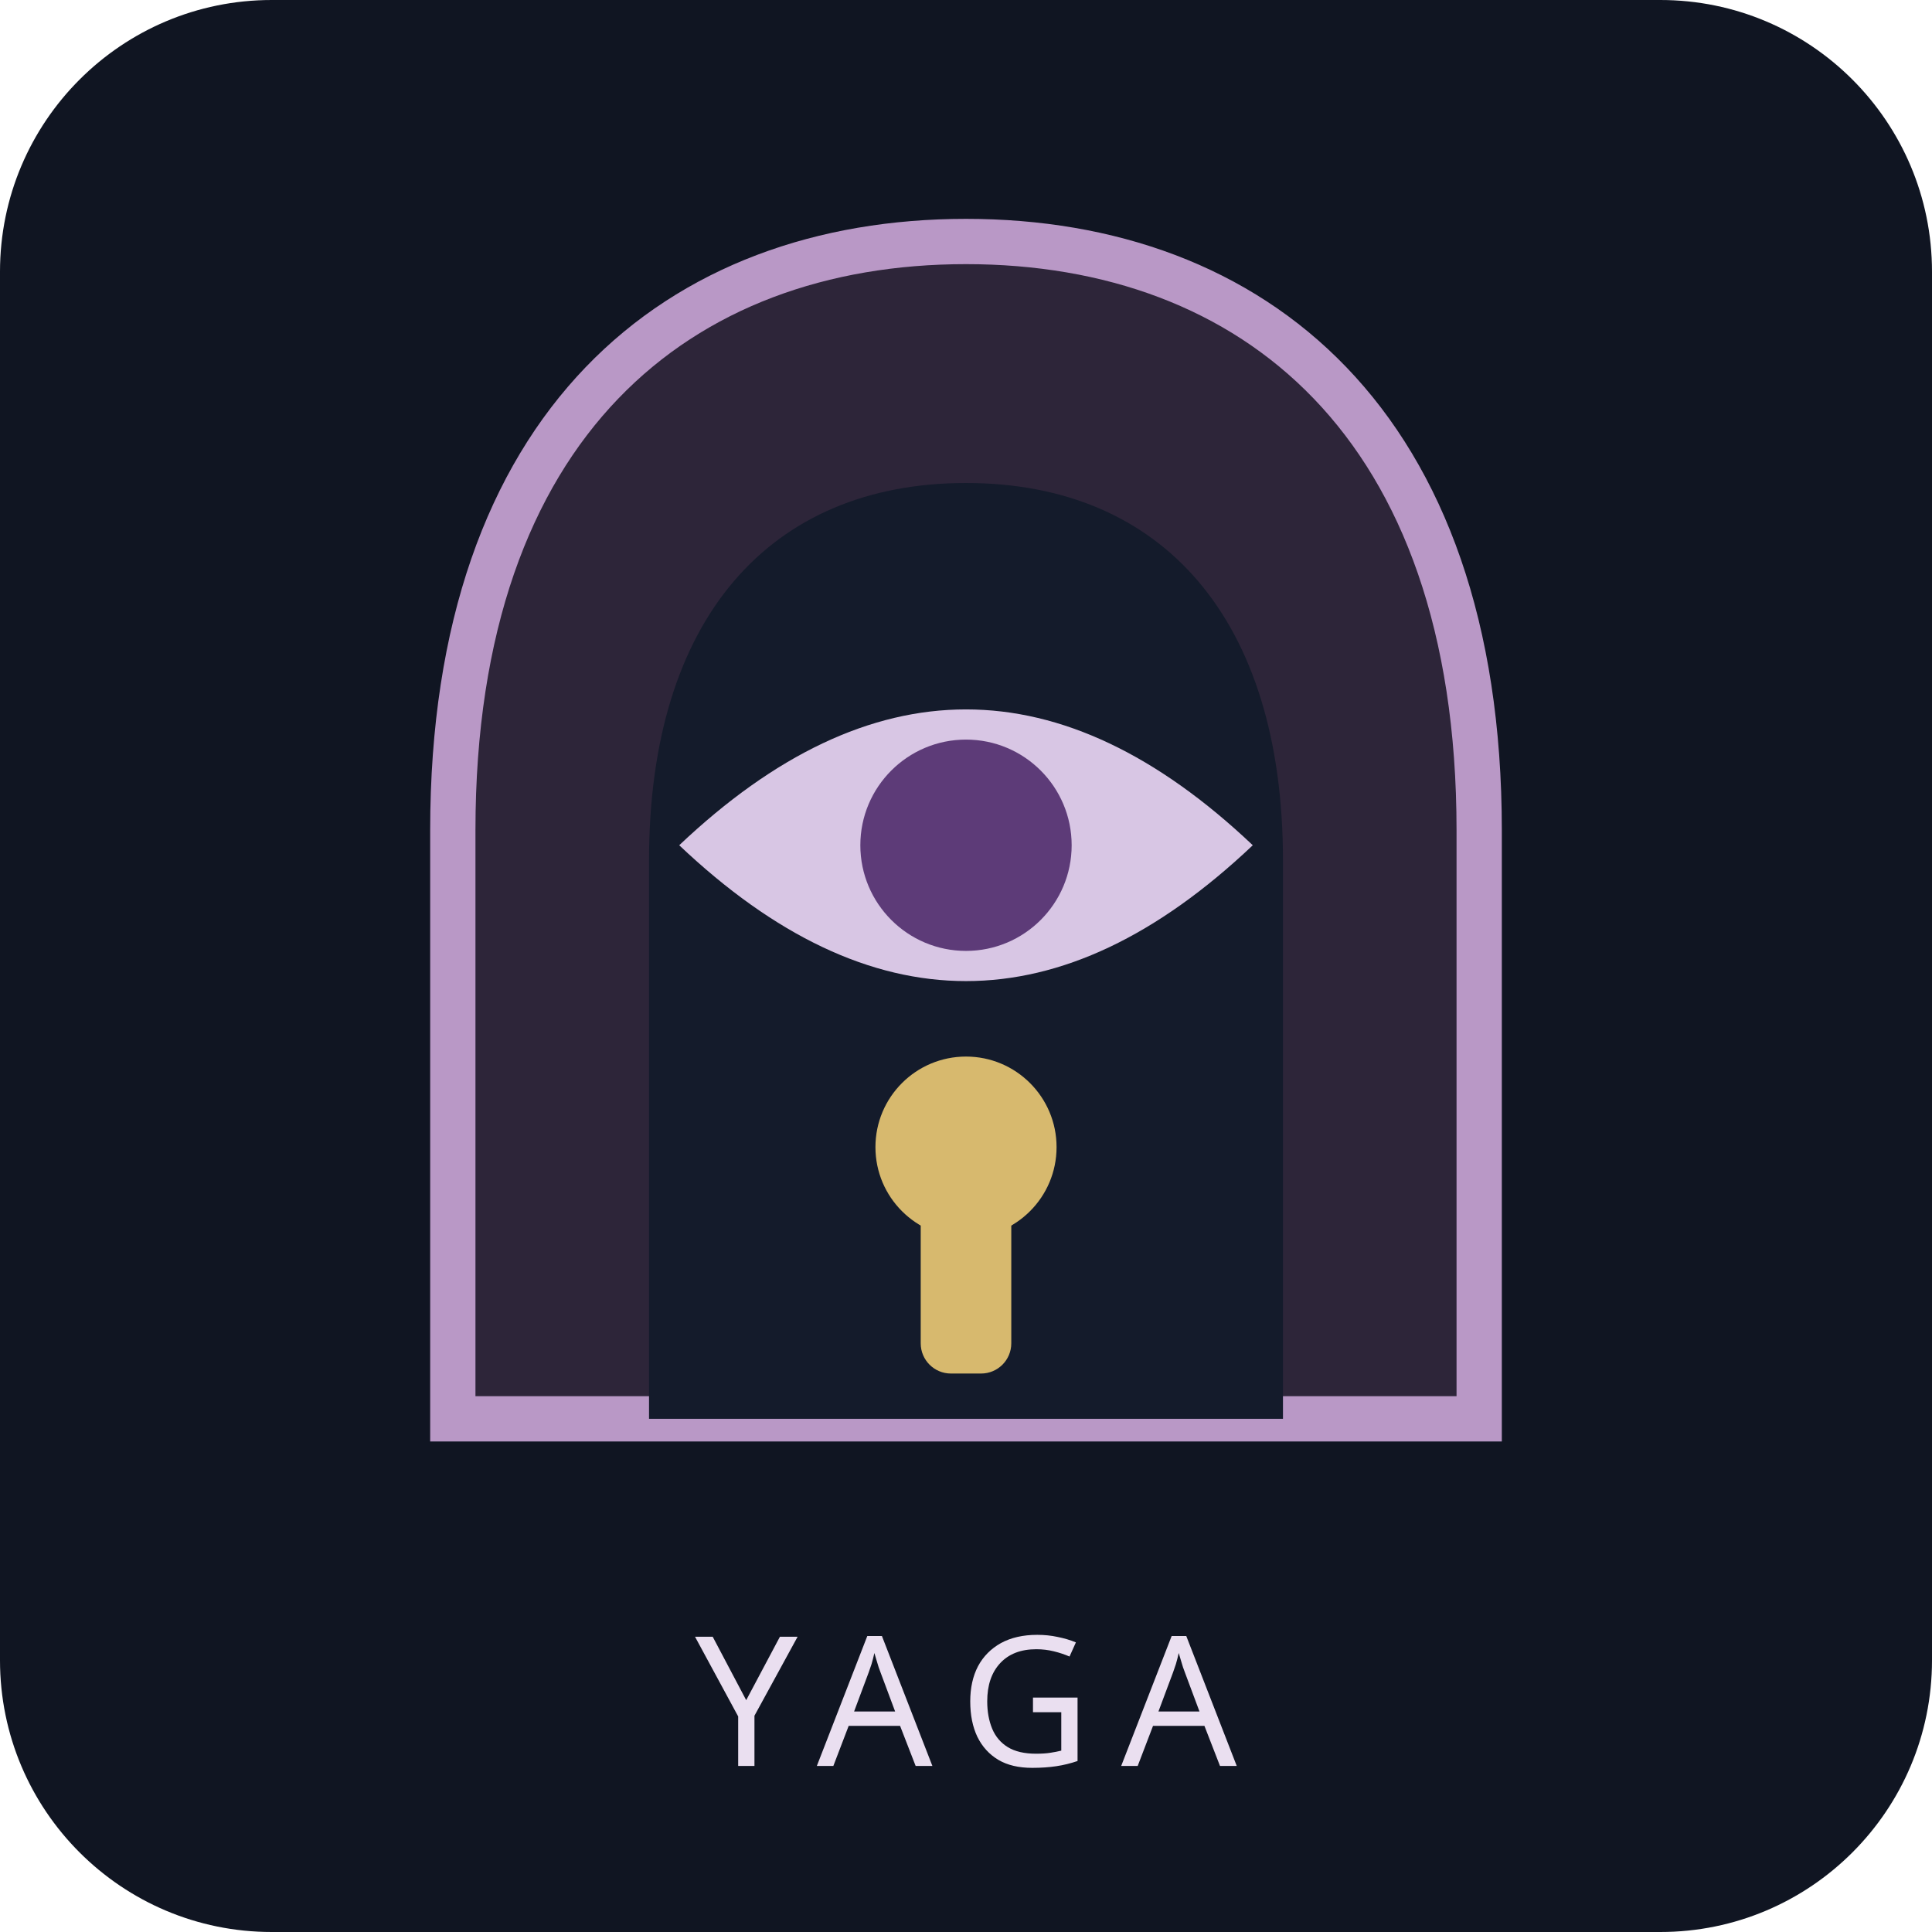
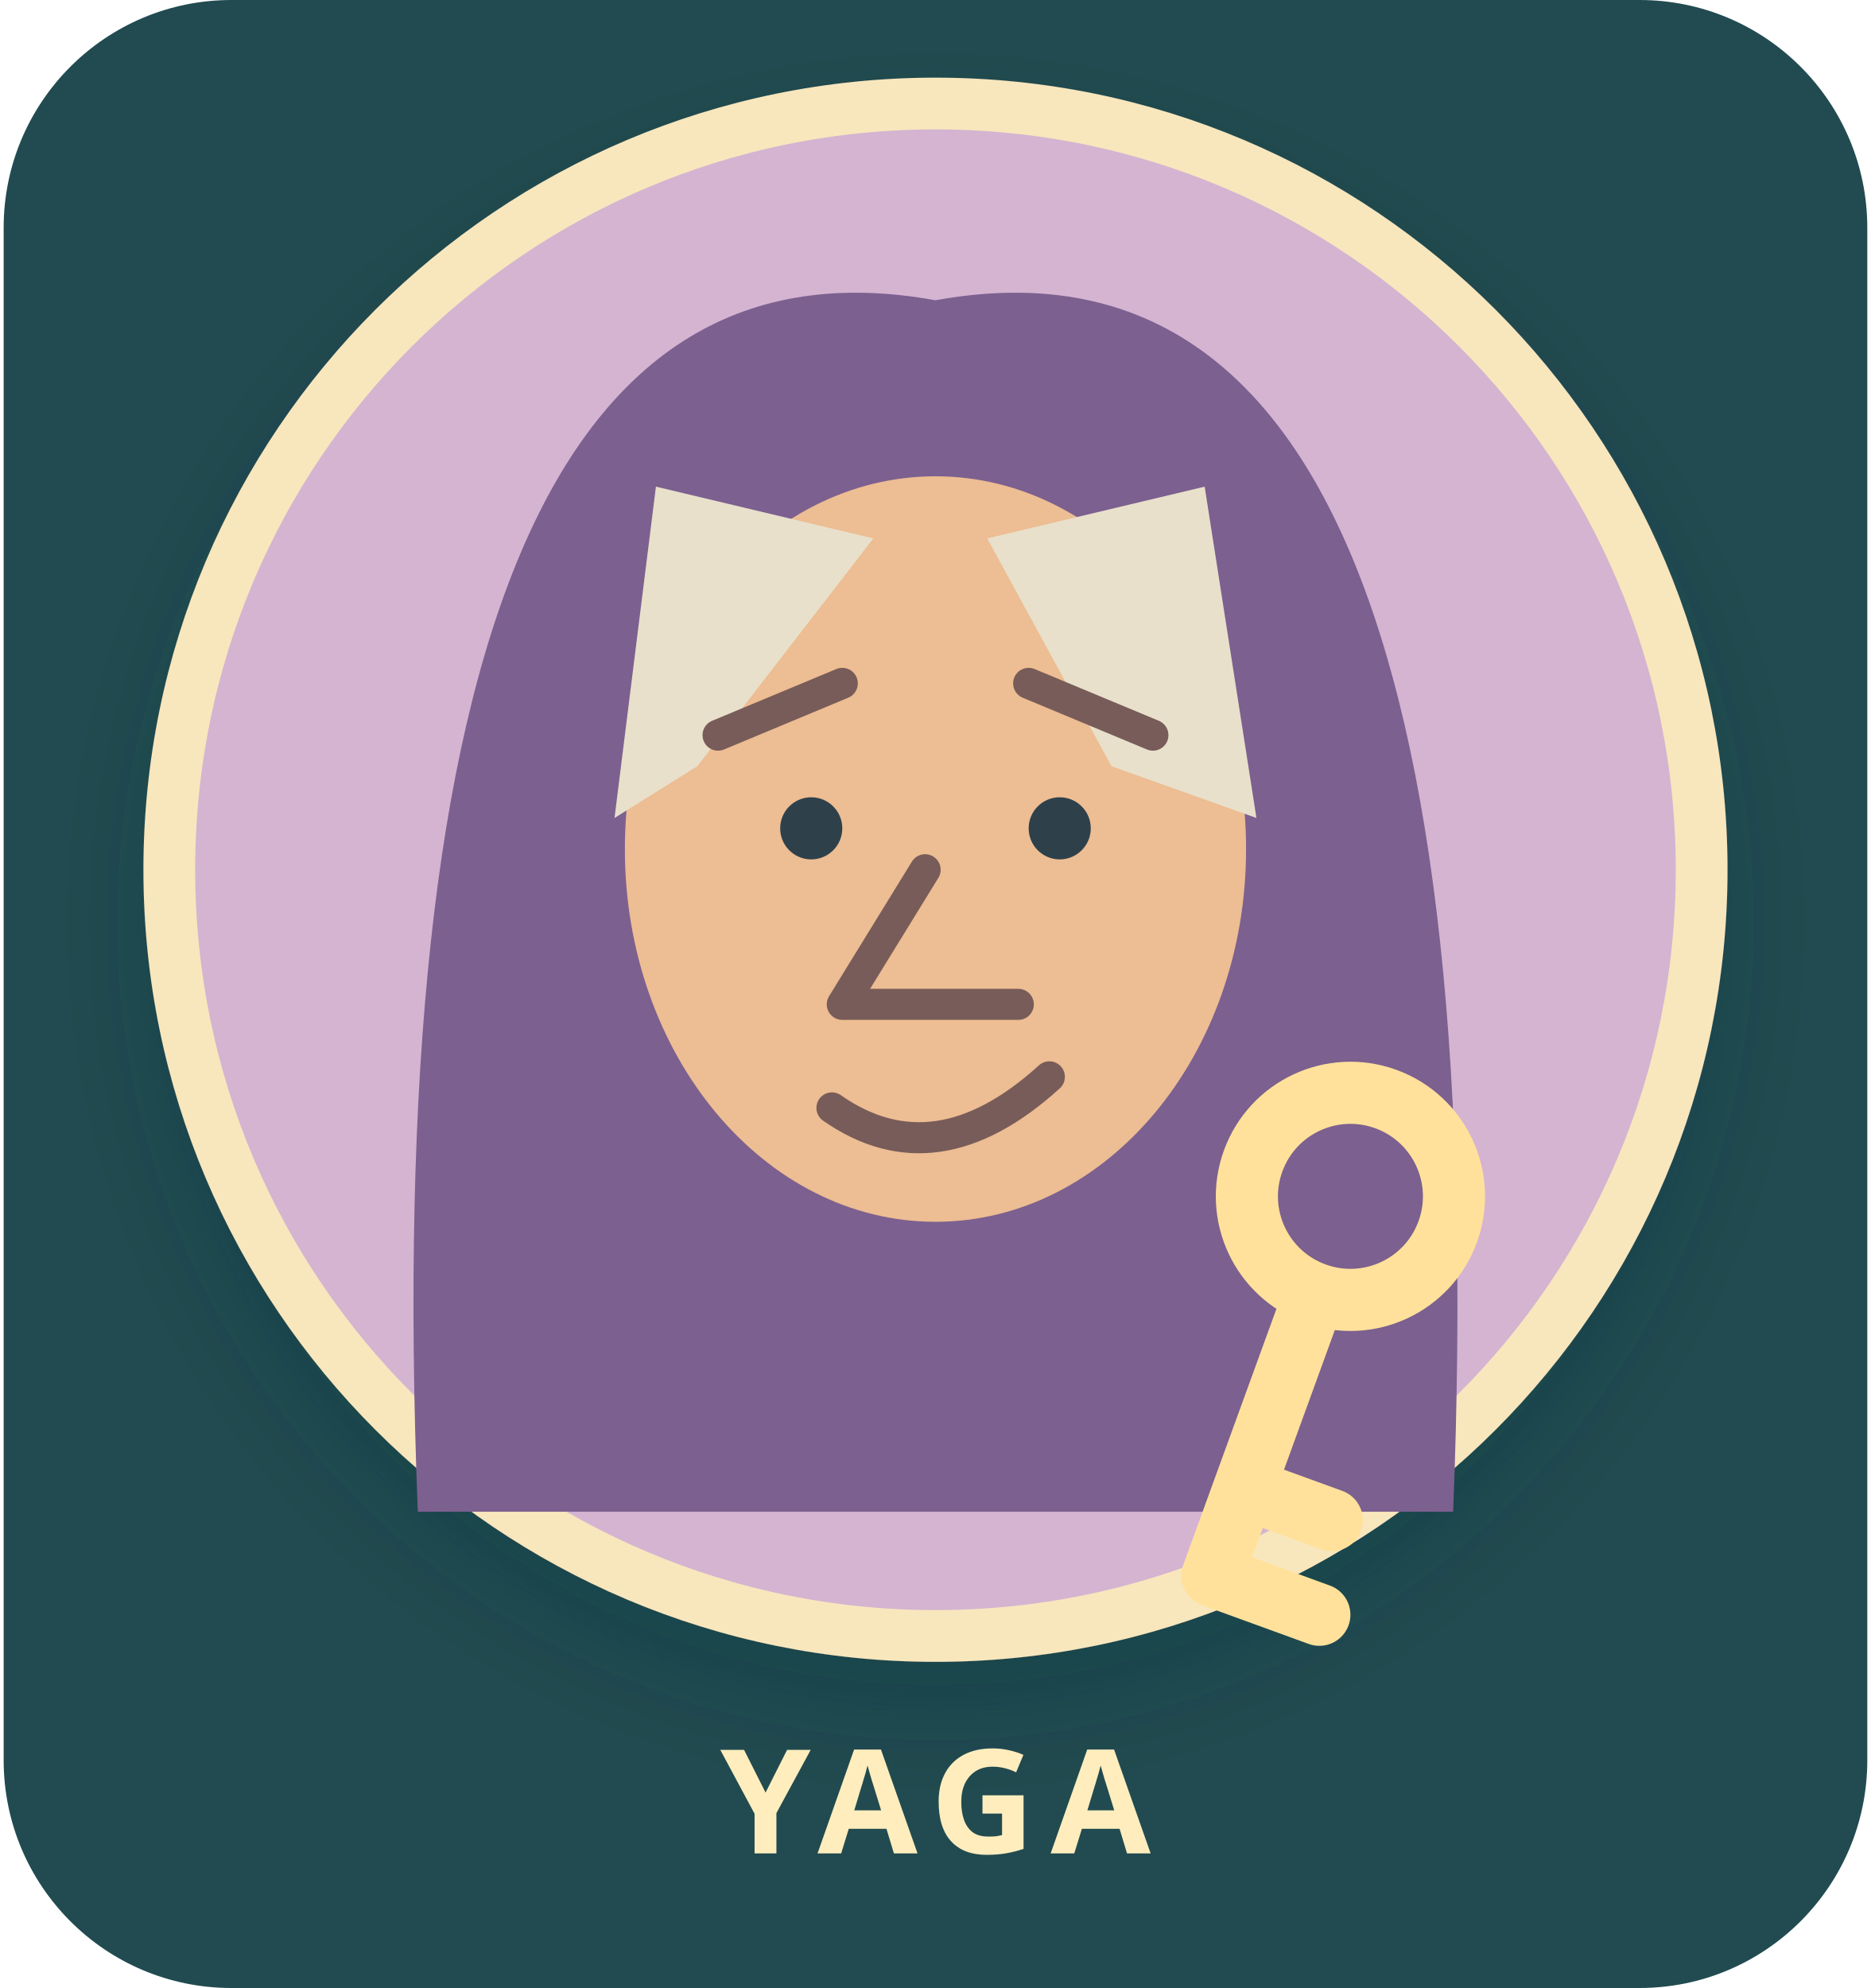
- <svg xmlns="http://www.w3.org/2000/svg" viewBox="0 0 128 128" role="img" aria-labelledby="title desc">
-   <rect width="128" height="128" rx="18" fill="#101522" />
-   <path d="M30 94V55c0-27 15-39 34-39s34 12 34 39v39Z" fill="#2d2539" stroke="#b998c6" stroke-width="3" />
-   <path d="M43 94V57c0-16 8-25 21-25s21 9 21 25v37Z" fill="#141b2b" />
-   <path d="M45 56q19-18 38 0-19 18-38 0Z" fill="#d8c6e4" />
-   <circle cx="64" cy="56" r="7" fill="#5d3b78" />
-   <circle cx="64" cy="76" r="6" fill="#d7b96e" />
-   <rect x="61" y="79" width="6" height="12" rx="2" fill="#d7b96e" />
-   <text x="64" y="117" text-anchor="middle" fill="#eadff0" font-family="sans-serif" font-size="12" letter-spacing="2">YAGA</text>
+ <svg xmlns="http://www.w3.org/2000/svg" width="128" height="136" viewBox="0 0 180 192" role="img" aria-labelledby="title desc">
+   <defs>
+     <linearGradient id="glass" x2="1" y2="1">
+       <stop stop-color="#e3faf0" />
+       <stop offset="1" stop-color="#85bbcd" />
+     </linearGradient>
+     <filter id="shadow" x="-20%" y="-20%" width="140%" height="150%">
+       <feDropShadow dx="0" dy="5" stdDeviation="4" flood-color="#122e39" flood-opacity=".25" />
+     </filter>
+     <g id="star">
+       <path d="M0-7 2-2 7 0 2 2 0 7-2 2-7 0-2-2Z" fill="#ffe6a3" />
+     </g>
+     <g id="eyes" fill="#2e414b">
+       <circle cx="-12" r="3" />
+       <circle cx="12" r="3" />
+     </g>
+     <g id="dragon">
+       <path d="m-20 0-3-24 17 9q8-8 15 0l17-9-4 24" fill="#78bc88" />
+       <ellipse cy="3" rx="25" ry="22" fill="#88c997" />
+       <use href="#eyes" y="-3" />
+       <path d="M-10 8q10 10 20 0" class="smile" />
+       <path d="m-7 13 4 7 4-5" fill="#fff1c9" />
+     </g>
+     <style>.smile{fill:none;stroke:#785c59;stroke-width:3;stroke-linecap:round;stroke-linejoin:round}</style>
+   </defs>
+   <rect width="180" height="192" rx="22" fill="#214b50" />
+   <g stroke-linejoin="round" stroke-linecap="round">
+     <g transform="translate(90 84)">
+       <circle r="74" fill="#d4b4d1" stroke="#f8e6bd" stroke-width="5" filter="url(#shadow)" />
+       <path d="M-50 62Q-55-65 0-55 55-65 50 62Z" fill="#7c608f" />
+       <ellipse cy="-2" rx="30" ry="36" fill="#edbd93" />
+       <path d="m-31-5 4-32 21 5-17 22m28-22 21-5 5 32-14-5" fill="#e8e0cb" />
+       <use href="#eyes" y="-4" />
+       <path d="m-1 0-8 13H8m-18 10q10 7 21-3" class="smile" />
+       <path d="m-21-13 12-5m18 0 12 5" class="smile" />
+       <g transform="translate(37 40) rotate(20)" fill="none" stroke="#ffe19b" stroke-width="6">
+         <circle cy="-9" r="10" />
+         <path d="M0 2v28h11m-11-9h9" />
+       </g>
+     </g>
+   </g>
+   <text x="90" y="179" text-anchor="middle" fill="#ffedbd" font-family="sans-serif" font-size="14" font-weight="bold" letter-spacing="1.5">YAGA</text>
</svg>
